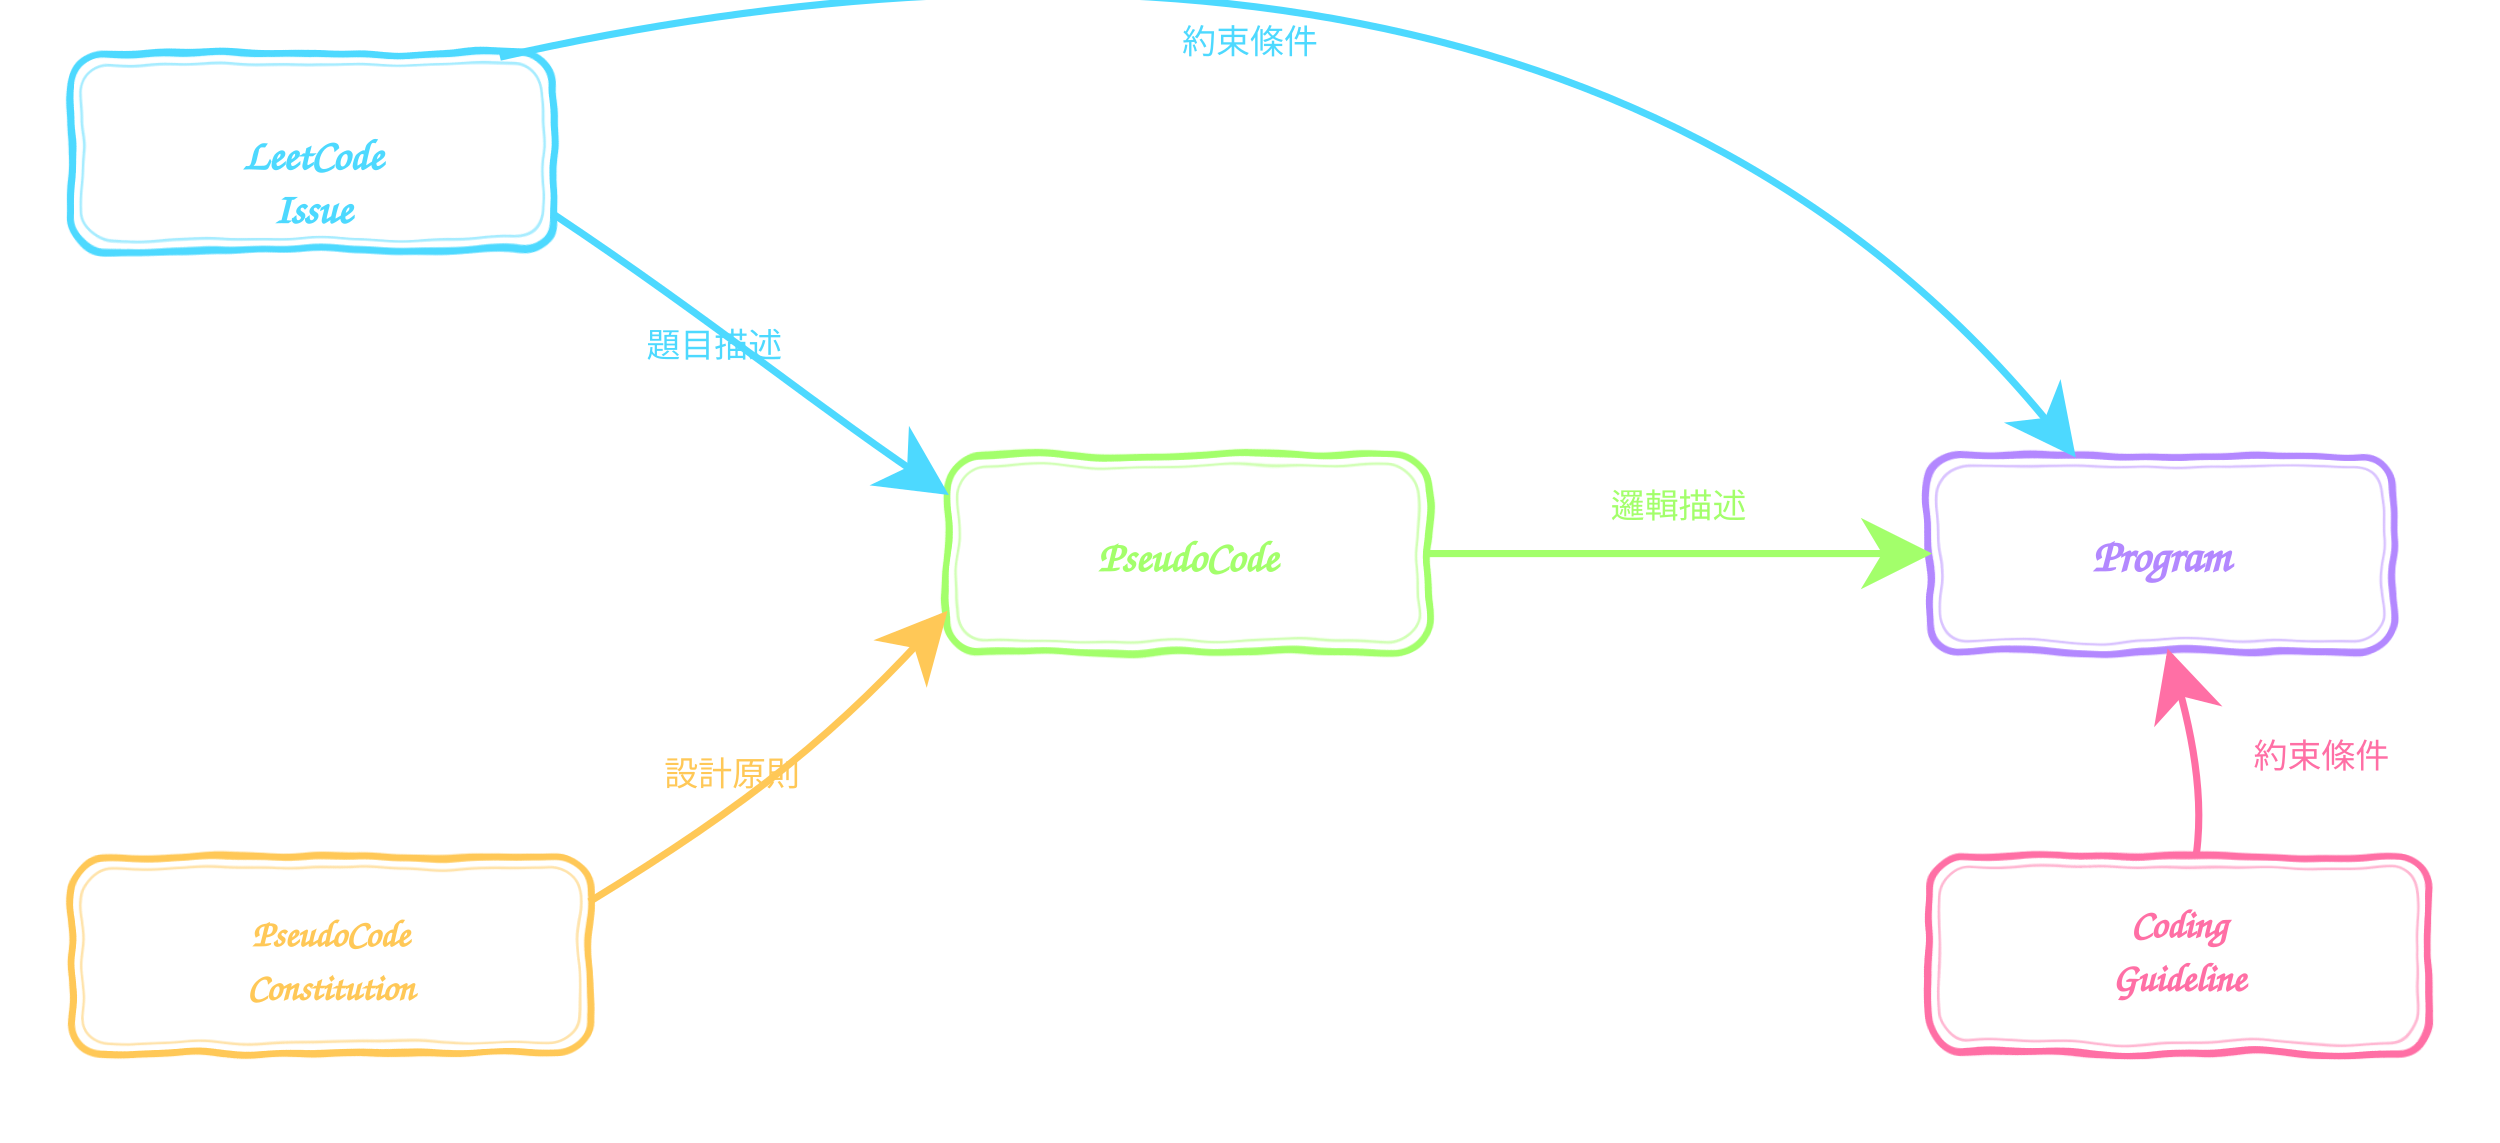
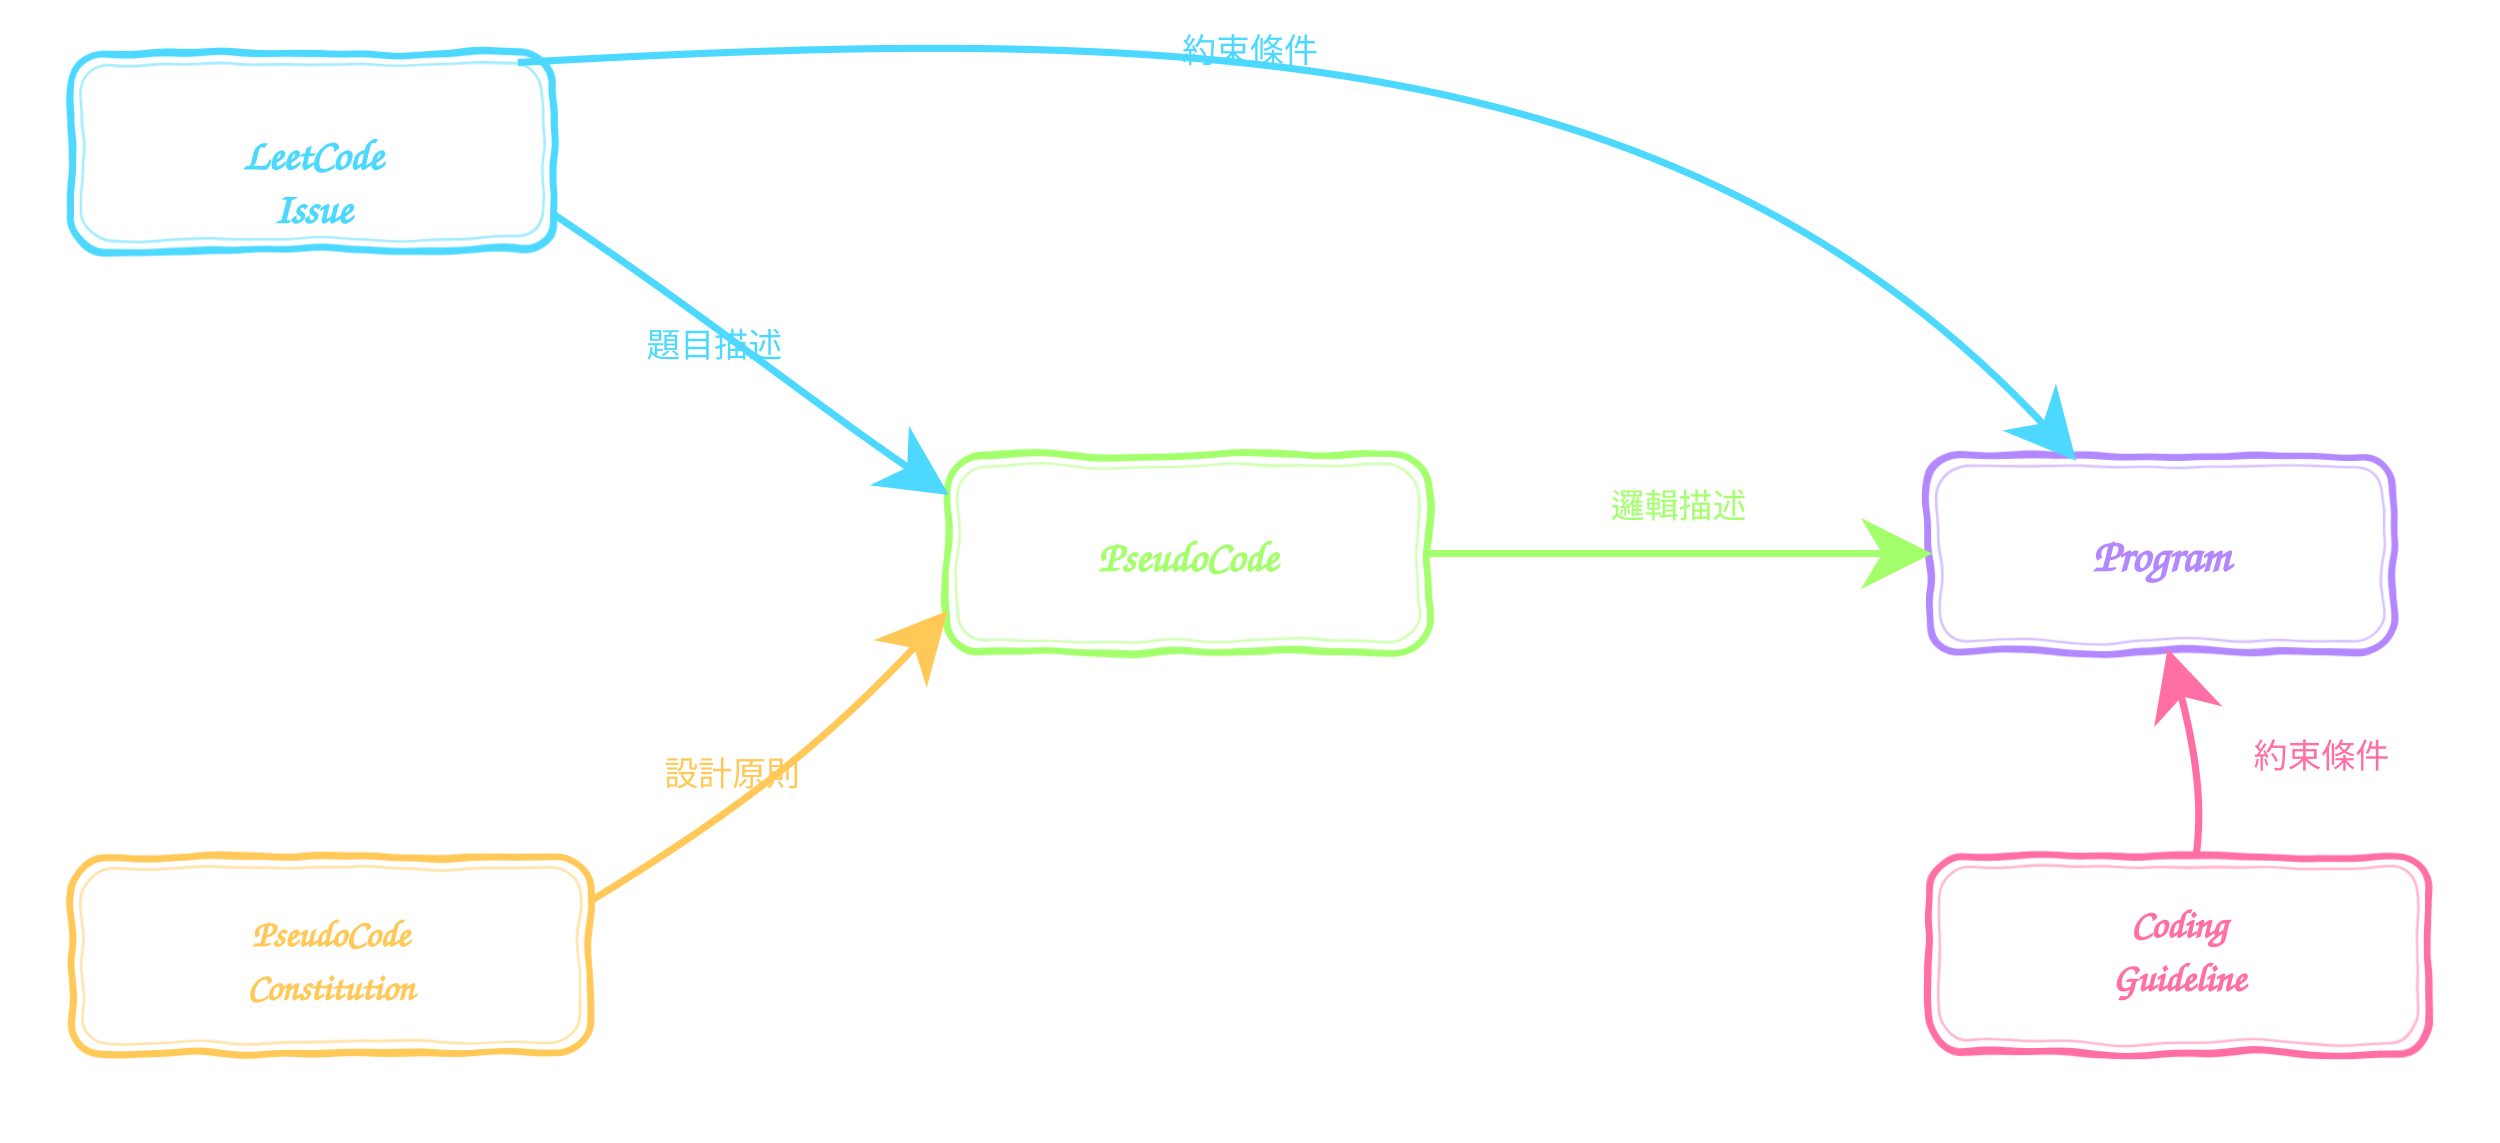
<svg xmlns="http://www.w3.org/2000/svg" viewBox="0 0 1400 640" font-family="'Segoe Print','Comic Sans MS','Marker Felt',cursive">
  <defs>
    <filter id="sketchy" x="-20%" y="-20%" width="140%" height="140%">
      <feTurbulence type="fractalNoise" baseFrequency="0.02 0.03" numOctaves="2" seed="7" result="noise" />
      <feDisplacementMap in="SourceGraphic" in2="noise" scale="6" xChannelSelector="R" yChannelSelector="G" />
    </filter>
    <marker id="arrow_cyan" markerWidth="14" markerHeight="14" refX="9" refY="5" orient="auto">
      <path d="M0,0 L10,5 L0,10 L3,5 Z" fill="#4DD9FF" />
    </marker>
    <marker id="arrow_yellow" markerWidth="14" markerHeight="14" refX="9" refY="5" orient="auto">
      <path d="M0,0 L10,5 L0,10 L3,5 Z" fill="#FFC857" />
    </marker>
    <marker id="arrow_green" markerWidth="14" markerHeight="14" refX="9" refY="5" orient="auto">
      <path d="M0,0 L10,5 L0,10 L3,5 Z" fill="#A3FF6B" />
    </marker>
    <marker id="arrow_pink" markerWidth="14" markerHeight="14" refX="9" refY="5" orient="auto">
      <path d="M0,0 L10,5 L0,10 L3,5 Z" fill="#FF6FA5" />
    </marker>
  </defs>
  <g filter="url(#sketchy)">
    <rect x="40" y="30" width="270" height="110" rx="18" ry="18" fill="none" stroke="#4DD9FF" stroke-width="4" />
    <rect x="46" y="36" width="258" height="98" rx="16" ry="16" fill="none" stroke="#4DD9FF" stroke-width="1.5" opacity="0.5" />
  </g>
  <text x="175" y="95" text-anchor="middle" font-size="24" fill="#4DD9FF" font-weight="bold">LeetCode</text>
  <text x="175" y="125" text-anchor="middle" font-size="24" fill="#4DD9FF" font-weight="bold">Issue</text>
  <g filter="url(#sketchy)">
    <rect x="40" y="480" width="290" height="110" rx="18" ry="18" fill="none" stroke="#FFC857" stroke-width="4" />
    <rect x="46" y="486" width="278" height="98" rx="16" ry="16" fill="none" stroke="#FFC857" stroke-width="1.5" opacity="0.5" />
  </g>
  <text x="185" y="530" text-anchor="middle" font-size="21" fill="#FFC857" font-weight="bold">PseudoCode</text>
  <text x="185" y="560" text-anchor="middle" font-size="21" fill="#FFC857" font-weight="bold">Constitution</text>
  <g filter="url(#sketchy)">
    <rect x="530" y="255" width="270" height="110" rx="18" ry="18" fill="none" stroke="#A3FF6B" stroke-width="4" />
    <rect x="536" y="261" width="258" height="98" rx="16" ry="16" fill="none" stroke="#A3FF6B" stroke-width="1.5" opacity="0.5" />
  </g>
  <text x="665" y="320" text-anchor="middle" font-size="24" fill="#A3FF6B" font-weight="bold">PseudoCode</text>
  <g filter="url(#sketchy)">
    <rect x="1080" y="480" width="280" height="110" rx="18" ry="18" fill="none" stroke="#FF6FA5" stroke-width="4" />
    <rect x="1086" y="486" width="268" height="98" rx="16" ry="16" fill="none" stroke="#FF6FA5" stroke-width="1.5" opacity="0.5" />
  </g>
  <text x="1220" y="525" text-anchor="middle" font-size="22" fill="#FF6FA5" font-weight="bold">Coding</text>
  <text x="1220" y="555" text-anchor="middle" font-size="22" fill="#FF6FA5" font-weight="bold">Guideline</text>
  <g filter="url(#sketchy)">
    <rect x="1080" y="255" width="260" height="110" rx="18" ry="18" fill="none" stroke="#B388FF" stroke-width="4" />
    <rect x="1086" y="261" width="248" height="98" rx="16" ry="16" fill="none" stroke="#B388FF" stroke-width="1.5" opacity="0.5" />
  </g>
  <text x="1210" y="320" text-anchor="middle" font-size="26" fill="#B388FF" font-weight="bold">Program</text>
  <path d="M310,120 C400,180 460,230 528,275" fill="none" stroke="#4DD9FF" stroke-width="4" marker-end="url(#arrow_cyan)" />
  <text x="400" y="200" text-anchor="middle" font-size="19" fill="#4DD9FF">題目描述</text>
  <path d="M330,505 C420,450 470,410 528,345" fill="none" stroke="#FFC857" stroke-width="4" marker-end="url(#arrow_yellow)" />
  <text x="410" y="440" text-anchor="middle" font-size="19" fill="#FFC857">設計原則</text>
  <path d="M800,310 C900,310 980,310 1078,310" fill="none" stroke="#A3FF6B" stroke-width="4" marker-end="url(#arrow_green)" />
  <text x="940" y="290" text-anchor="middle" font-size="19" fill="#A3FF6B">邏輯描述</text>
-   <path d="M280,32 C600,-40 950,-20 1160,253" fill="none" stroke="#4DD9FF" stroke-width="4" marker-end="url(#arrow_cyan)" />
-   <text x="700" y="30" text-anchor="middle" font-size="19" fill="#4DD9FF">約束條件</text>
+   <path d="M290,35 C650,15 950,15 1160,255" fill="none" stroke="#4DD9FF" stroke-width="4" marker-end="url(#arrow_cyan)" />
+   <text x="700" y="35" text-anchor="middle" font-size="19" fill="#4DD9FF">約束條件</text>
  <path d="M1230,478 C1235,440 1225,400 1215,367" fill="none" stroke="#FF6FA5" stroke-width="4" marker-end="url(#arrow_pink)" />
  <text x="1300" y="430" text-anchor="middle" font-size="19" fill="#FF6FA5">約束條件</text>
</svg>
